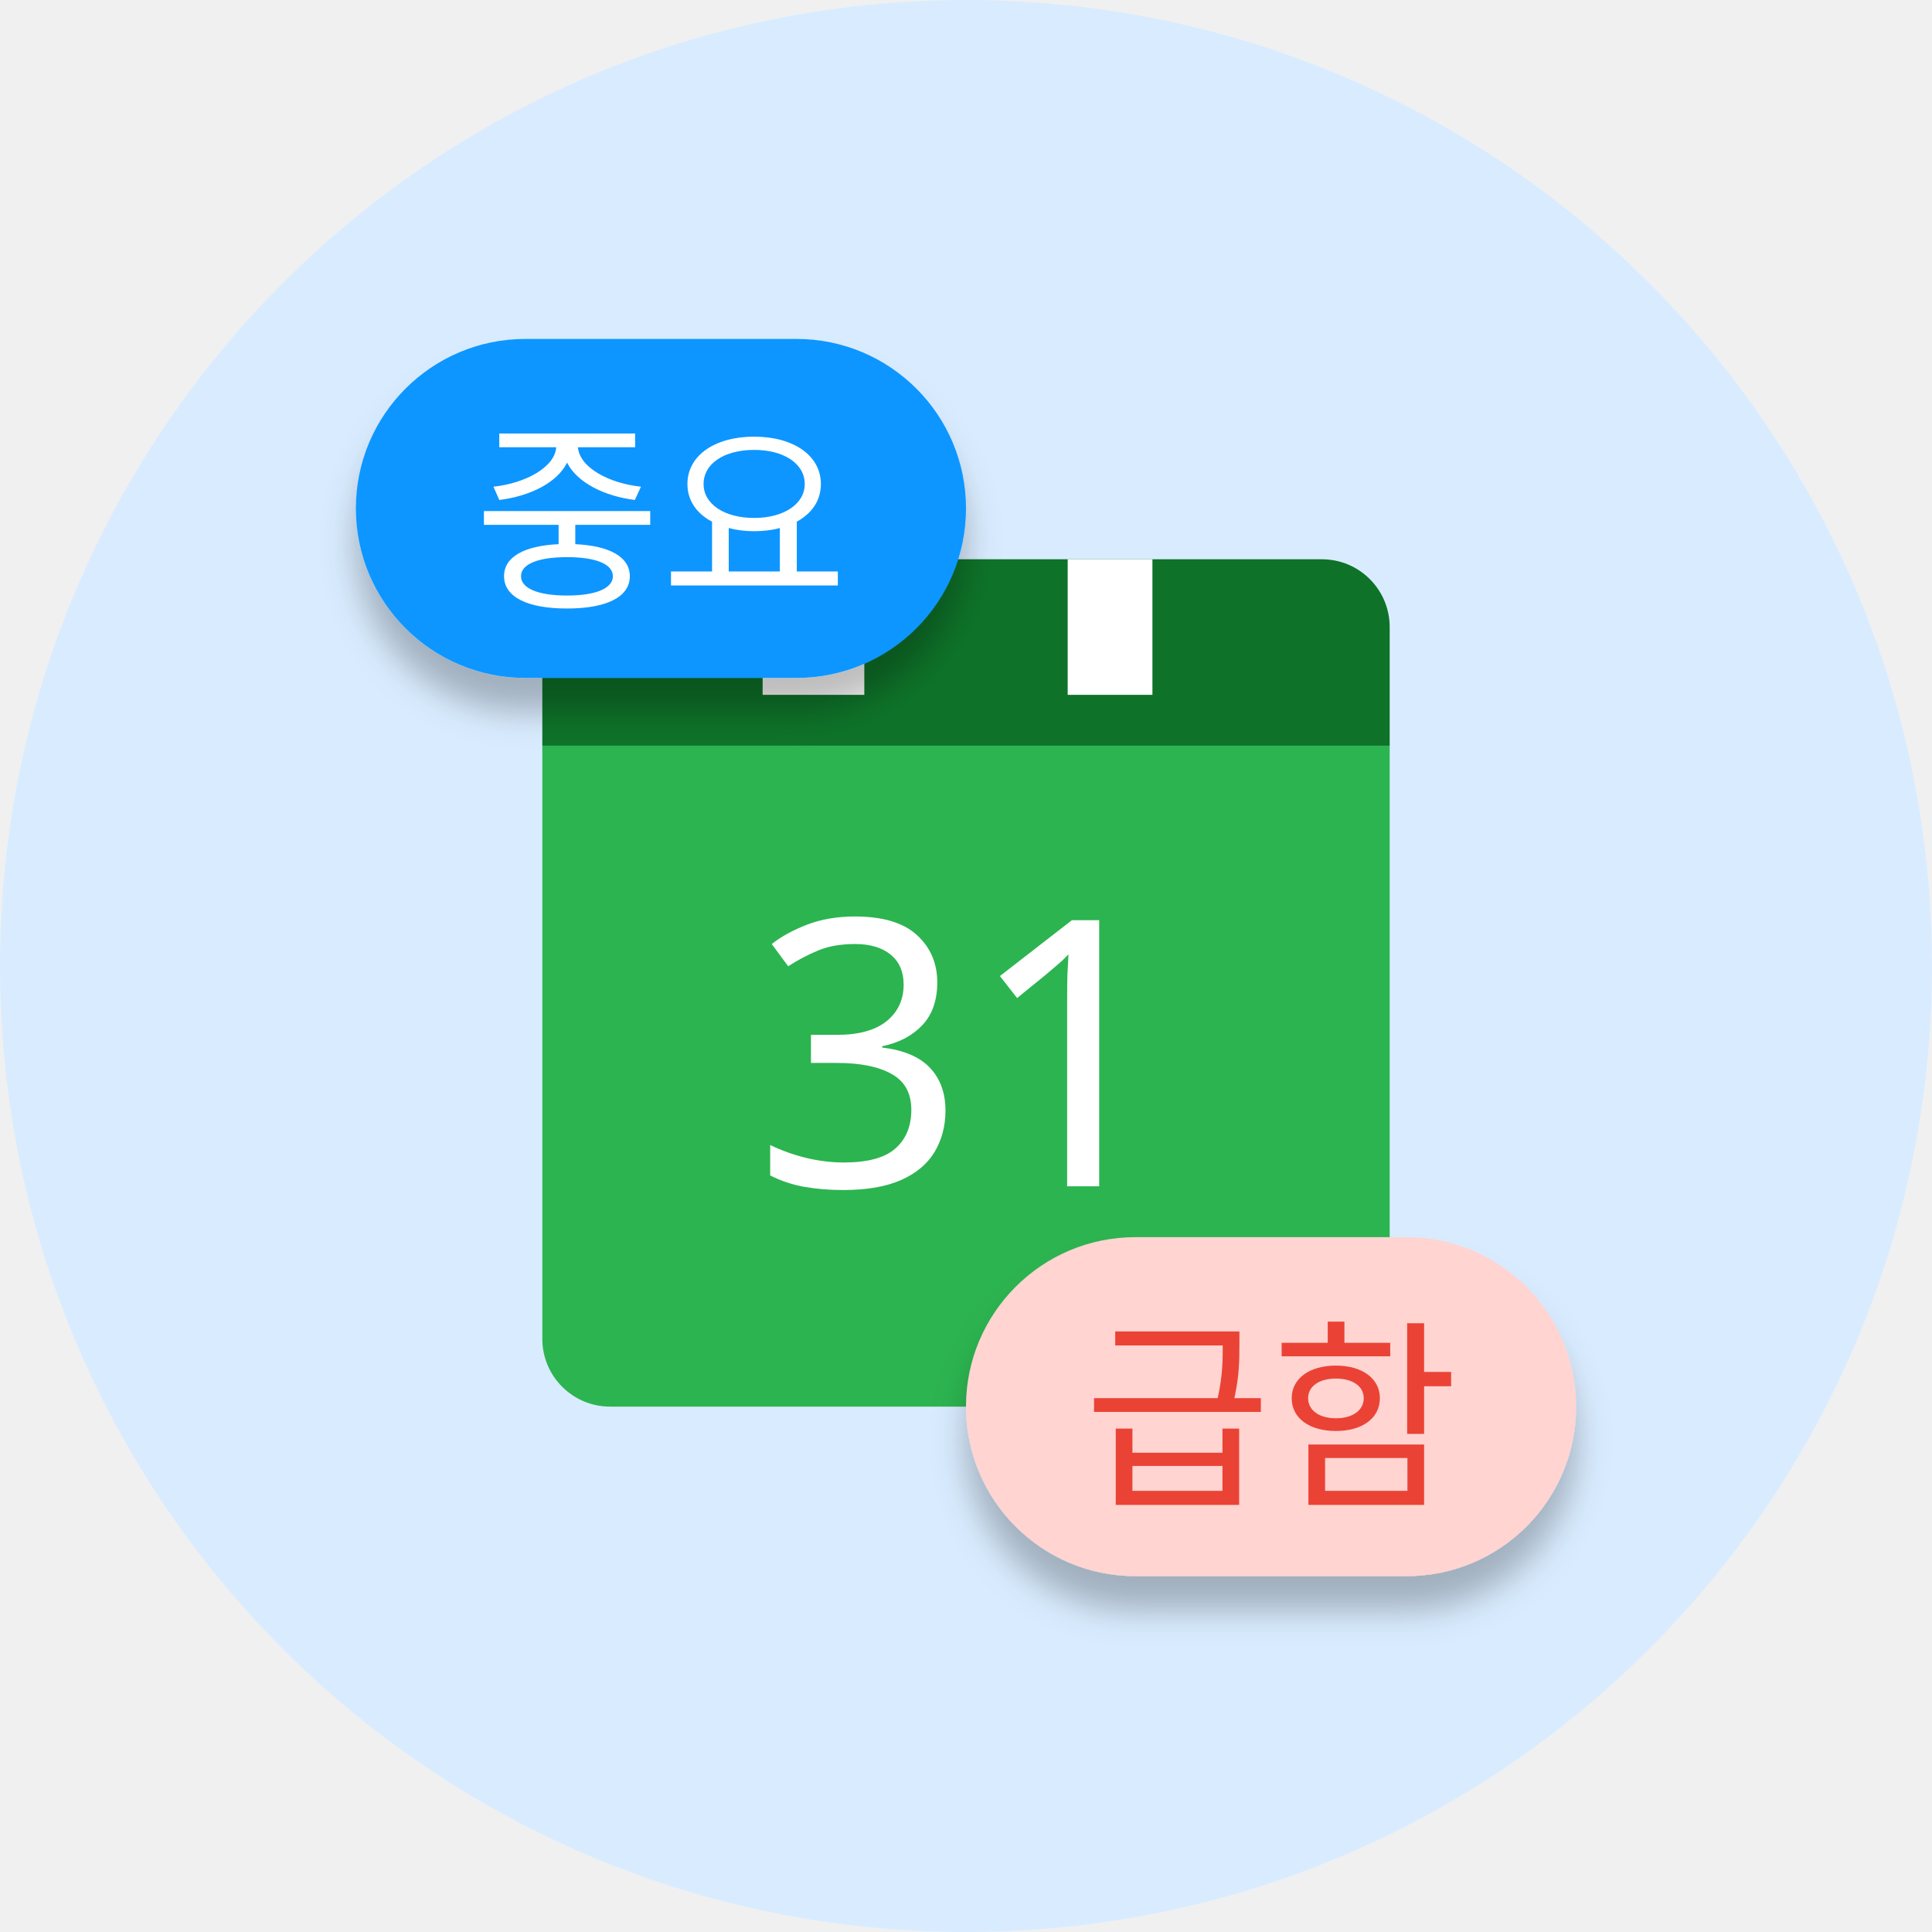
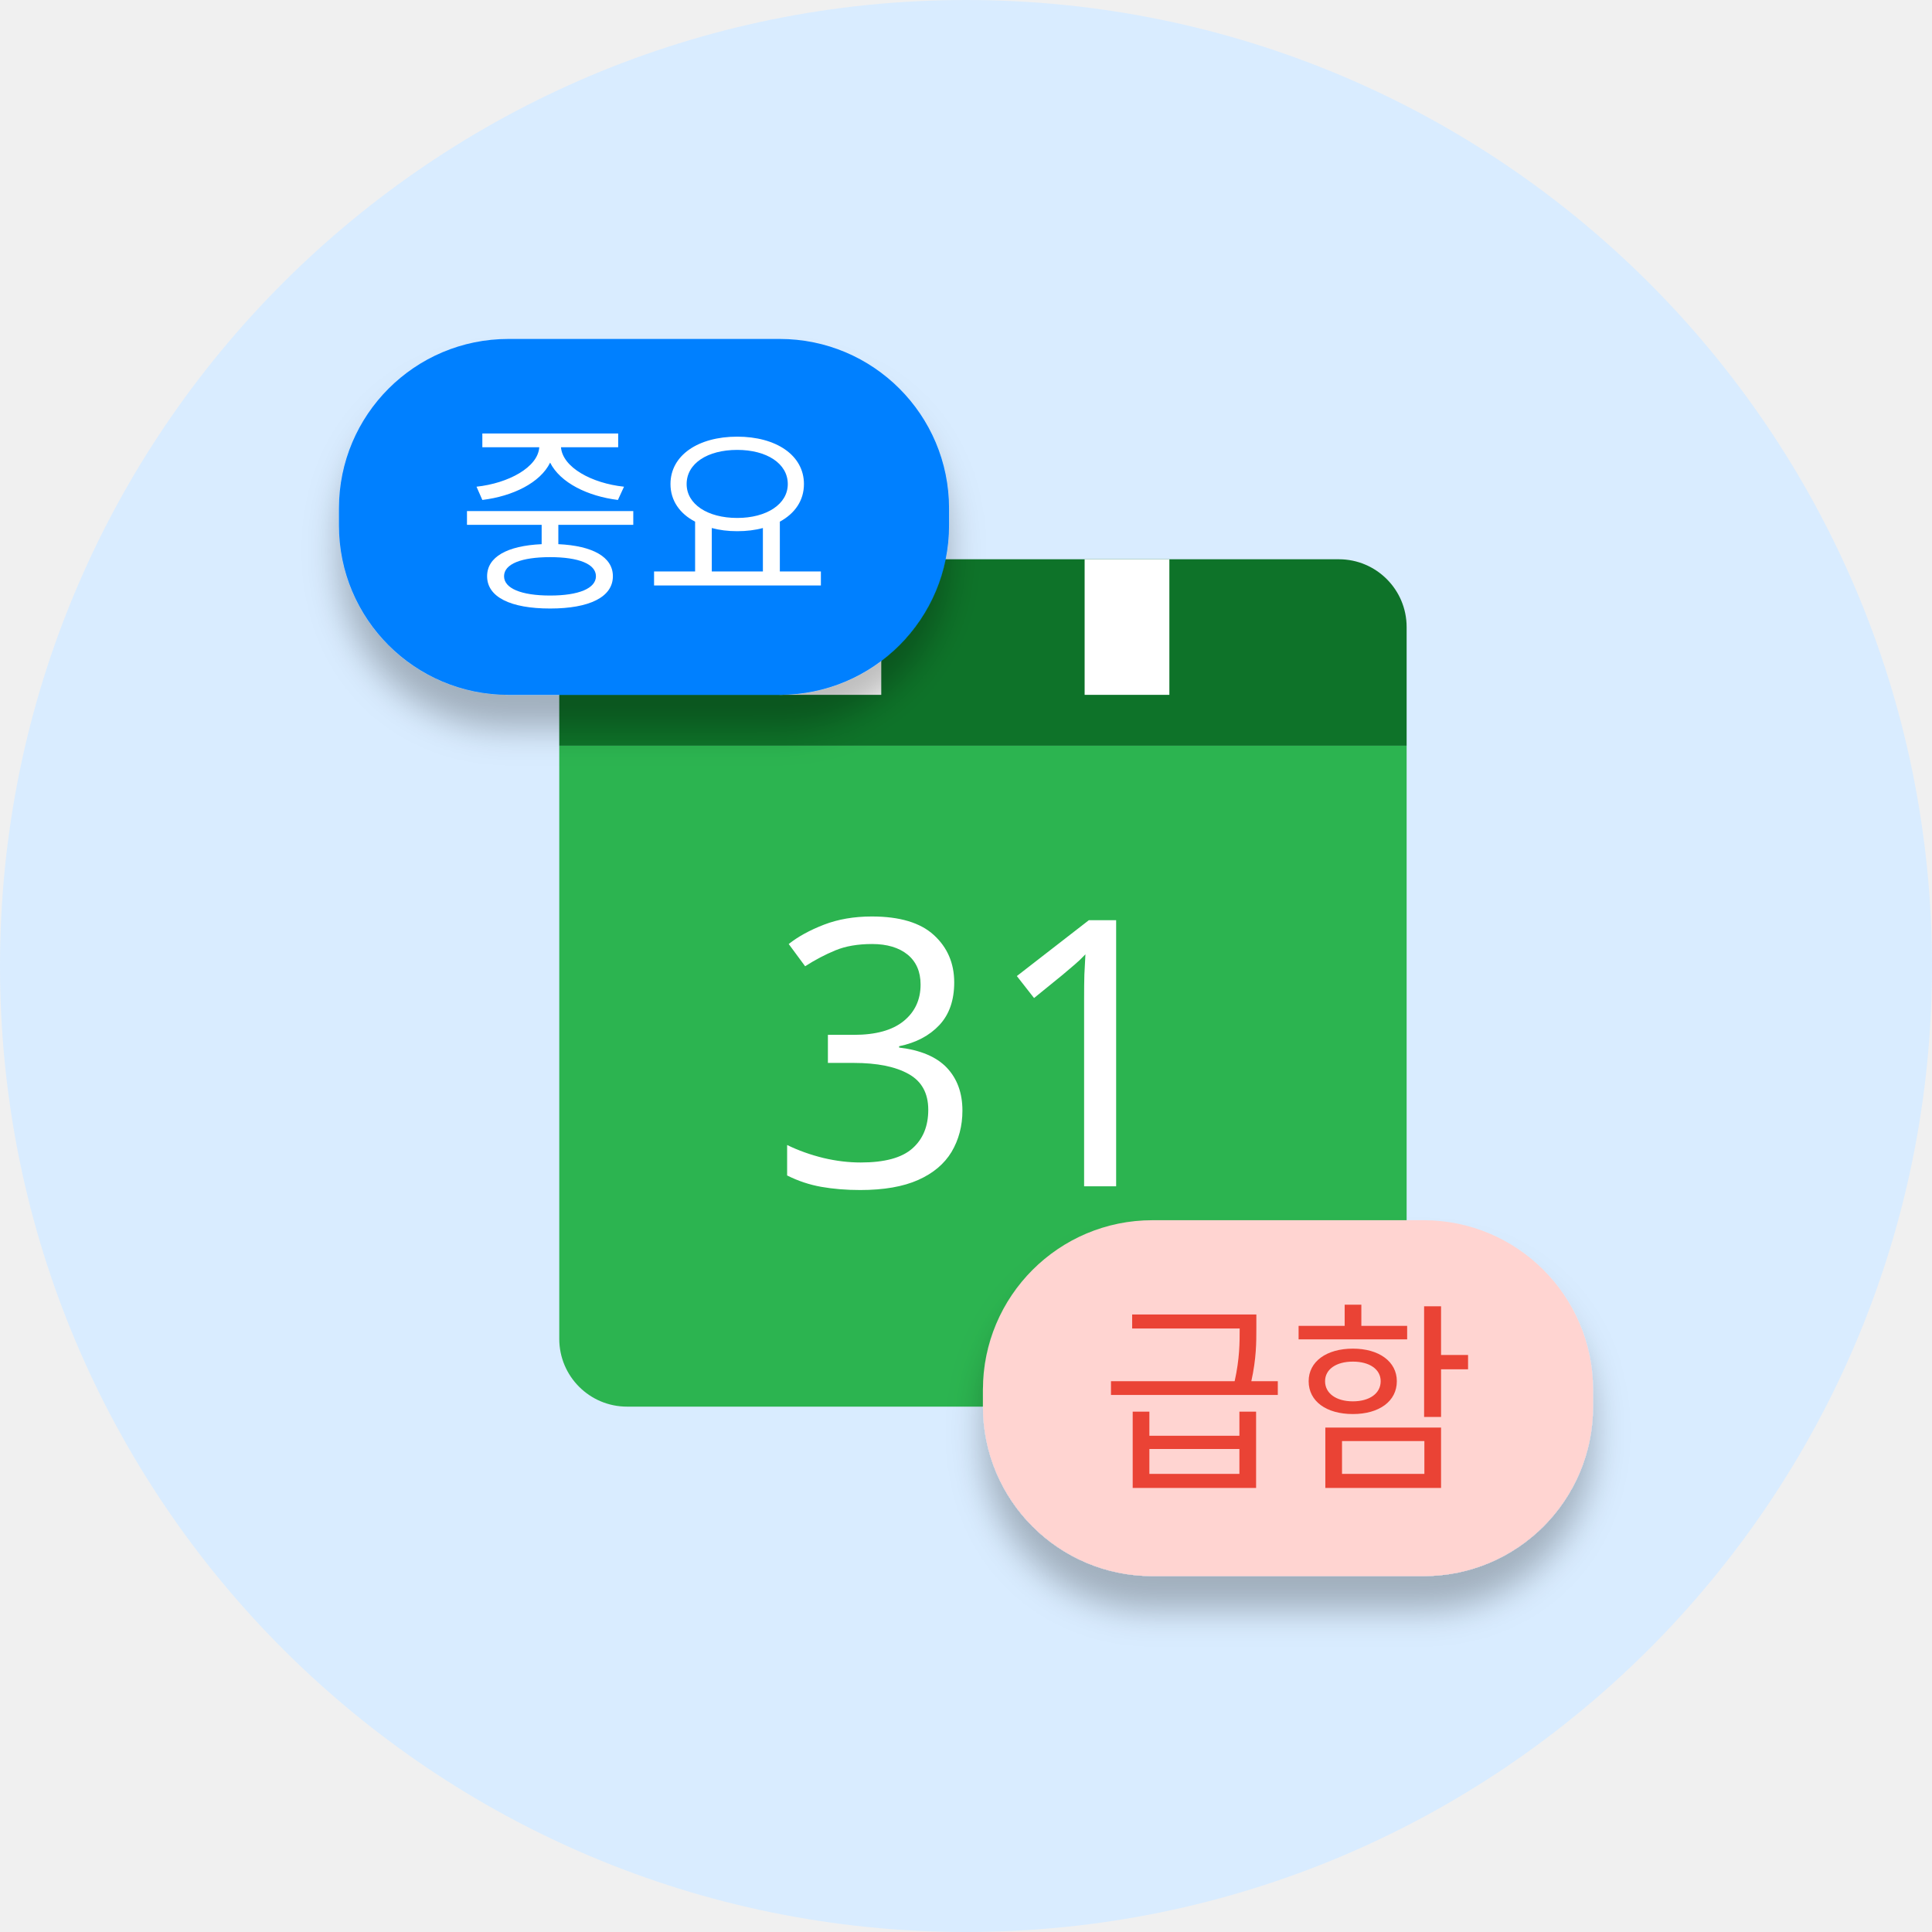
<svg xmlns="http://www.w3.org/2000/svg" width="114" height="114" viewBox="0 0 114 114">
  <defs>
    <style>
      .cls-1 {
        fill: #d9ecff;
      }

      .cls-2 {
        fill: none;
      }

      .cls-3 {
        fill: #2cb450;
      }

-       .cls-4, .cls-6, .cls-8 {
+       .cls-10, .cls-4, .cls-6 {
        fill: #fff;
      }

      .cls-4 {
        font-size: 22px;
        font-family: NotoSansKR-Medium, Noto Sans KR;
        font-weight: 500;
      }

      .cls-5 {
        fill: #0e7329;
      }

      .cls-7 {
-         fill: #0d96ff;
+         fill: #ffd4d1;
+       }
+ 
+       .cls-8 {
+         fill: #ea4335;
      }

      .cls-10, .cls-8 {
        font-size: 12px;
        font-family: NotoSansKR-Regular, Noto Sans KR;
      }

      .cls-9 {
-         fill: #ffd4d1;
-       }
- 
-       .cls-10 {
-         fill: #ea4335;
+         fill: #0080ff;
      }

      .cls-11 {
        filter: url(#사각형_533-2);
      }

      .cls-12 {
        filter: url(#사각형_533);
      }
    </style>
-     <filter id="사각형_533" x="18" y="19" width="42" height="26" filterUnits="userSpaceOnUse">
+     <filter id="사각형_533" x="55" y="71" width="42" height="27" filterUnits="userSpaceOnUse">
      <feOffset dy="2" input="SourceAlpha" />
      <feGaussianBlur stdDeviation="1" result="blur" />
      <feFlood flood-opacity="0.259" />
      <feComposite operator="in" in2="blur" />
      <feComposite in="SourceGraphic" />
    </filter>
-     <filter id="사각형_533-2" x="54" y="72" width="42" height="26" filterUnits="userSpaceOnUse">
+     <filter id="사각형_533-2" x="17" y="19" width="42" height="27" filterUnits="userSpaceOnUse">
      <feOffset dy="2" input="SourceAlpha" />
      <feGaussianBlur stdDeviation="1" result="blur-2" />
      <feFlood flood-opacity="0.259" />
      <feComposite operator="in" in2="blur-2" />
      <feComposite in="SourceGraphic" />
    </filter>
  </defs>
  <g id="create-schedule" transform="translate(-4982 -6019)">
    <circle id="타원_139" data-name="타원 139" class="cls-1" cx="57" cy="57" r="57" transform="translate(4982 6019)" />
-     <g id="그룹_2221" data-name="그룹 2221" transform="translate(4996 6037)">
+     <g id="그룹_2221" data-name="그룹 2221" transform="translate(4997 6037)">
      <g id="그룹_508" data-name="그룹 508" transform="translate(14 11)">
        <rect id="사각형_435" data-name="사각형 435" class="cls-2" width="58" height="58" />
        <g id="그룹_372" data-name="그룹 372" transform="translate(3.838 3.838)">
          <g id="그룹_359" data-name="그룹 359" transform="translate(0 11.514)">
            <path id="사각형_316" data-name="사각형 316" class="cls-3" d="M0,0H50a0,0,0,0,1,0,0V35a4,4,0,0,1-4,4H4a4,4,0,0,1-4-4V0A0,0,0,0,1,0,0Z" transform="translate(0.162 -0.352)" />
            <text id="_31" data-name="31" class="cls-4" transform="translate(25.162 25.648)">
              <tspan x="-12.54" y="0">31</tspan>
            </text>
          </g>
          <path id="사각형_316-2" data-name="사각형 316" class="cls-5" d="M4,0H46a4,4,0,0,1,4,4v7a0,0,0,0,1,0,0H0a0,0,0,0,1,0,0V4A4,4,0,0,1,4,0Z" transform="translate(0.162 0.162)" />
          <rect id="사각형_510" data-name="사각형 510" class="cls-6" width="6" height="8" transform="translate(13.162 0.162)" />
          <rect id="사각형_511" data-name="사각형 511" class="cls-6" width="5" height="8" transform="translate(31.162 0.162)" />
        </g>
      </g>
    </g>
-     <g id="그룹_2223" data-name="그룹 2223" transform="translate(4601 5691)">
-       <g class="cls-12" transform="matrix(1, 0, 0, 1, 381, 328)">
-         <rect id="사각형_533-3" data-name="사각형 533" class="cls-7" width="36" height="20" rx="10" transform="translate(21 20)" />
+     <g id="그룹_2222" data-name="그룹 2222" transform="translate(4638 5744)">
+       <g class="cls-12" transform="matrix(1, 0, 0, 1, 344, 275)">
+         <rect id="사각형_533-3" data-name="사각형 533" class="cls-7" width="36" height="21" rx="10" transform="translate(58 72)" />
      </g>
-       <text id="중요" class="cls-8" transform="translate(420 363)">
-         <tspan x="-11.04" y="0">중요</tspan>
+       <text id="급함" class="cls-8" transform="translate(420 362)">
+         <tspan x="-11.04" y="0">급함</tspan>
      </text>
    </g>
-     <g id="그룹_2222" data-name="그룹 2222" transform="translate(4637 5744)">
-       <g class="cls-11" transform="matrix(1, 0, 0, 1, 345, 275)">
-         <rect id="사각형_533-4" data-name="사각형 533" class="cls-9" width="36" height="20" rx="10" transform="translate(57 73)" />
+     <g id="그룹_2244" data-name="그룹 2244" transform="translate(4600 5692)">
+       <g class="cls-11" transform="matrix(1, 0, 0, 1, 382, 327)">
+         <rect id="사각형_533-4" data-name="사각형 533" class="cls-9" width="36" height="21" rx="10" transform="translate(20 20)" />
      </g>
-       <text id="급함" class="cls-10" transform="translate(420 363)">
-         <tspan x="-11.04" y="0">급함</tspan>
+       <text id="중요" class="cls-10" transform="translate(420 362)">
+         <tspan x="-11.04" y="0">중요</tspan>
      </text>
    </g>
  </g>
</svg>
